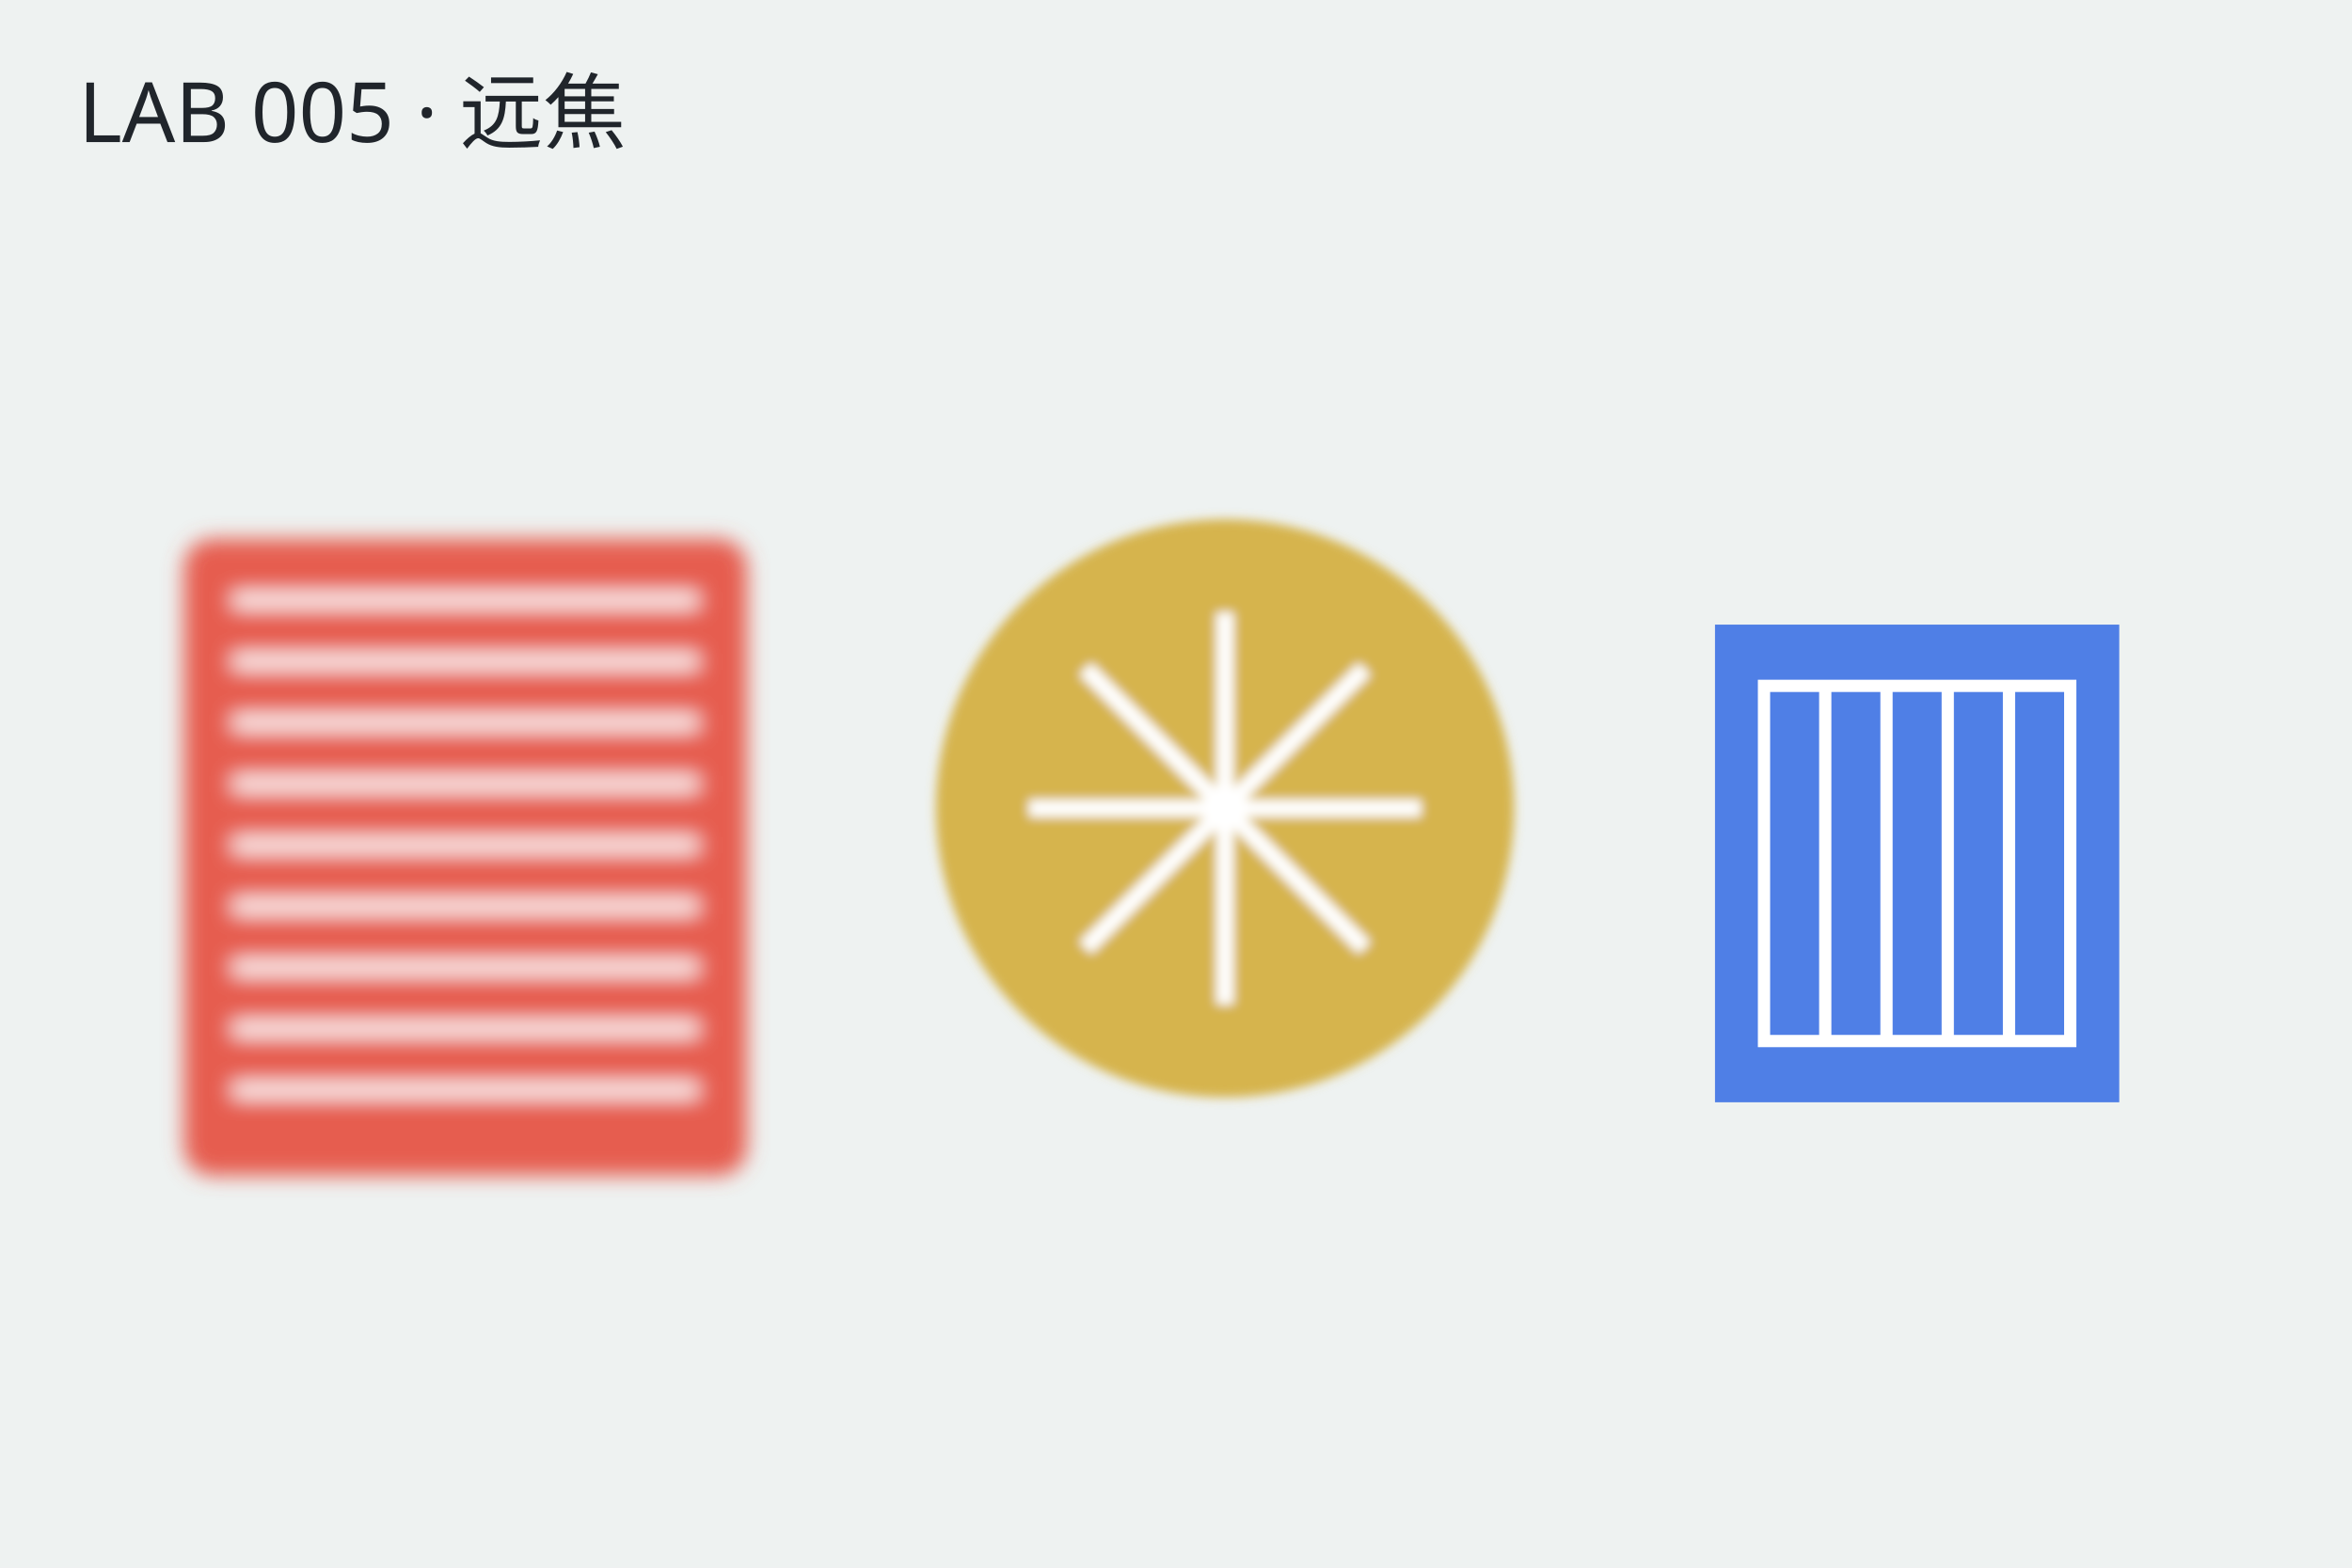
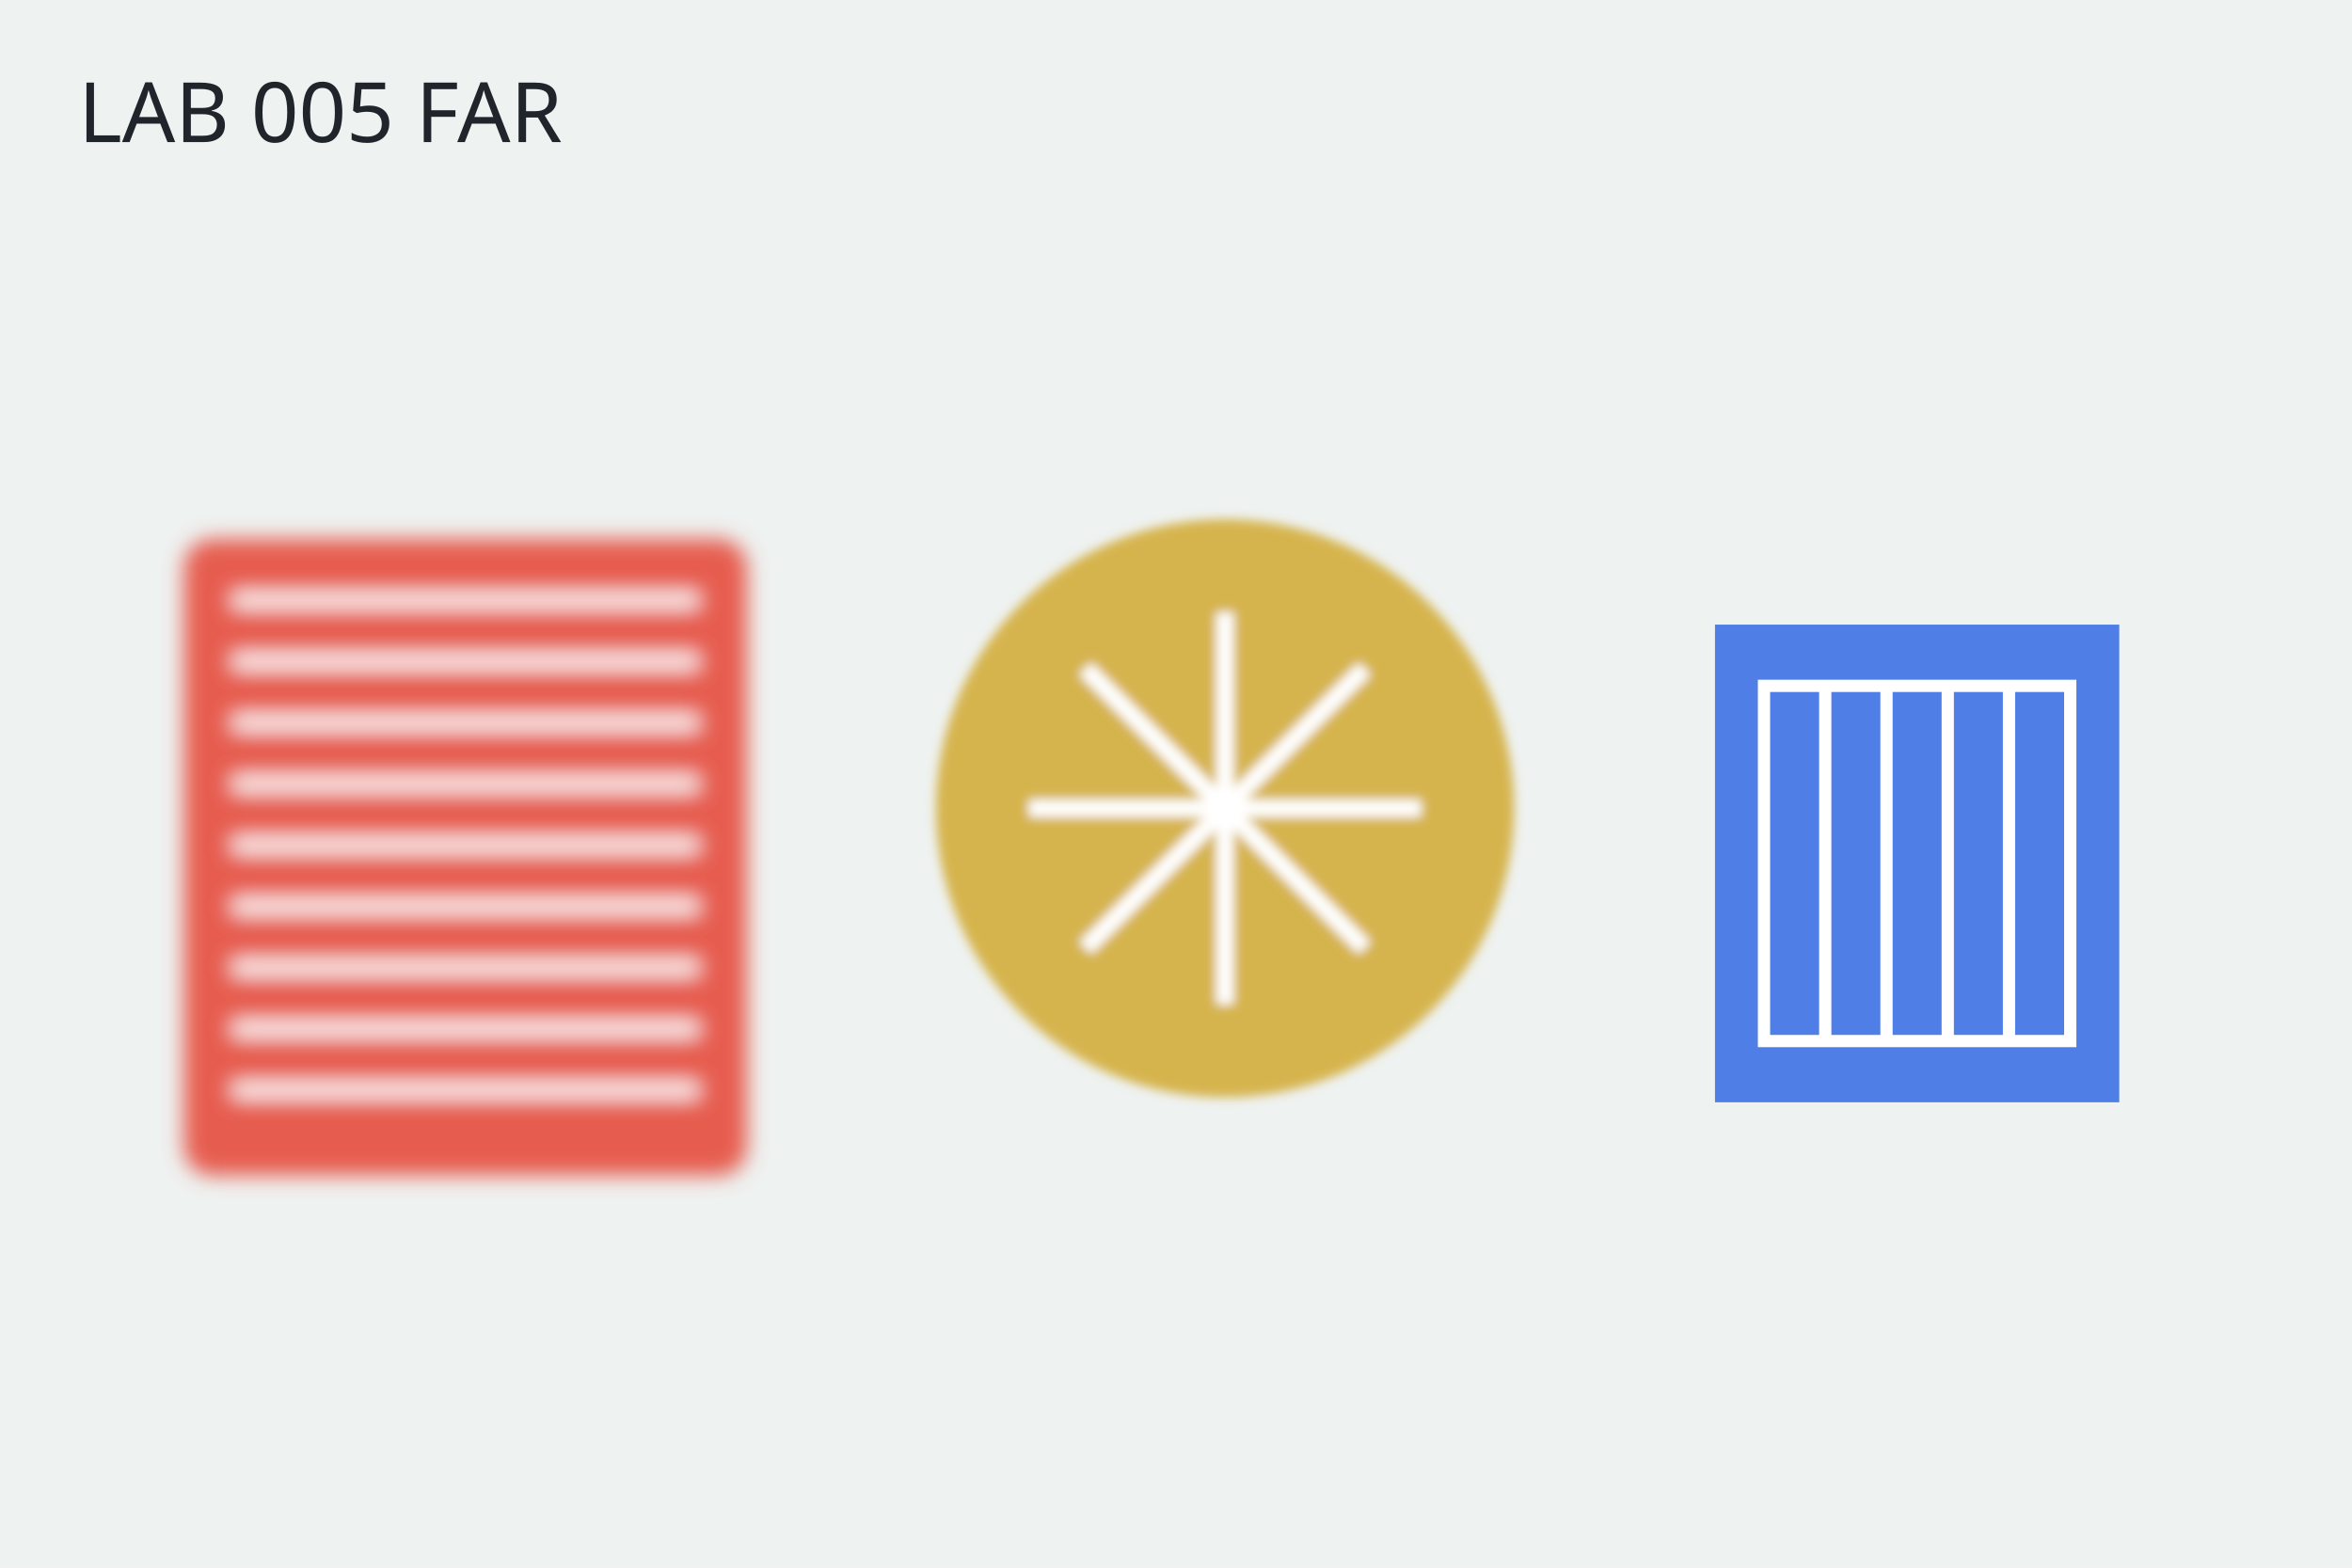
<svg xmlns="http://www.w3.org/2000/svg" width="960" height="640" viewBox="0 0 960 640">
  <defs>
    <filter id="b2">
      <feGaussianBlur stdDeviation="2" />
    </filter>
    <filter id="b4">
      <feGaussianBlur stdDeviation="4" />
    </filter>
  </defs>
  <rect width="960" height="640" fill="#eef2f1" />
  <g filter="url(#b4)">
    <rect x="75" y="220" width="230" height="260" rx="12" fill="#e65d4f" />
    <path d="M95 245h190M95 270h190M95 295h190M95 320h190M95 345h190M95 370h190M95 395h190M95 420h190M95 445h190" stroke="#fff" stroke-width="6" />
  </g>
  <g filter="url(#b2)">
    <circle cx="500" cy="330" r="118" fill="#d6b44d" />
    <path d="M420 330h160M500 250v160M443 273l114 114M557 273L443 387" stroke="#fff" stroke-width="7" />
  </g>
  <g>
    <rect x="700" y="255" width="165" height="195" fill="#4f7fe6" />
    <path d="M720 280h125v145H720zM745 280v145M770 280v145M795 280v145M820 280v145" fill="none" stroke="#fff" stroke-width="5" />
  </g>
-   <text x="32" y="58" font-family="sans-serif" font-size="34" fill="#20252b">LAB 005 · 远焦</text>
+   <text x="32" y="58" font-family="sans-serif" font-size="34" fill="#20252b">LAB 005 FAR</text>
</svg>
